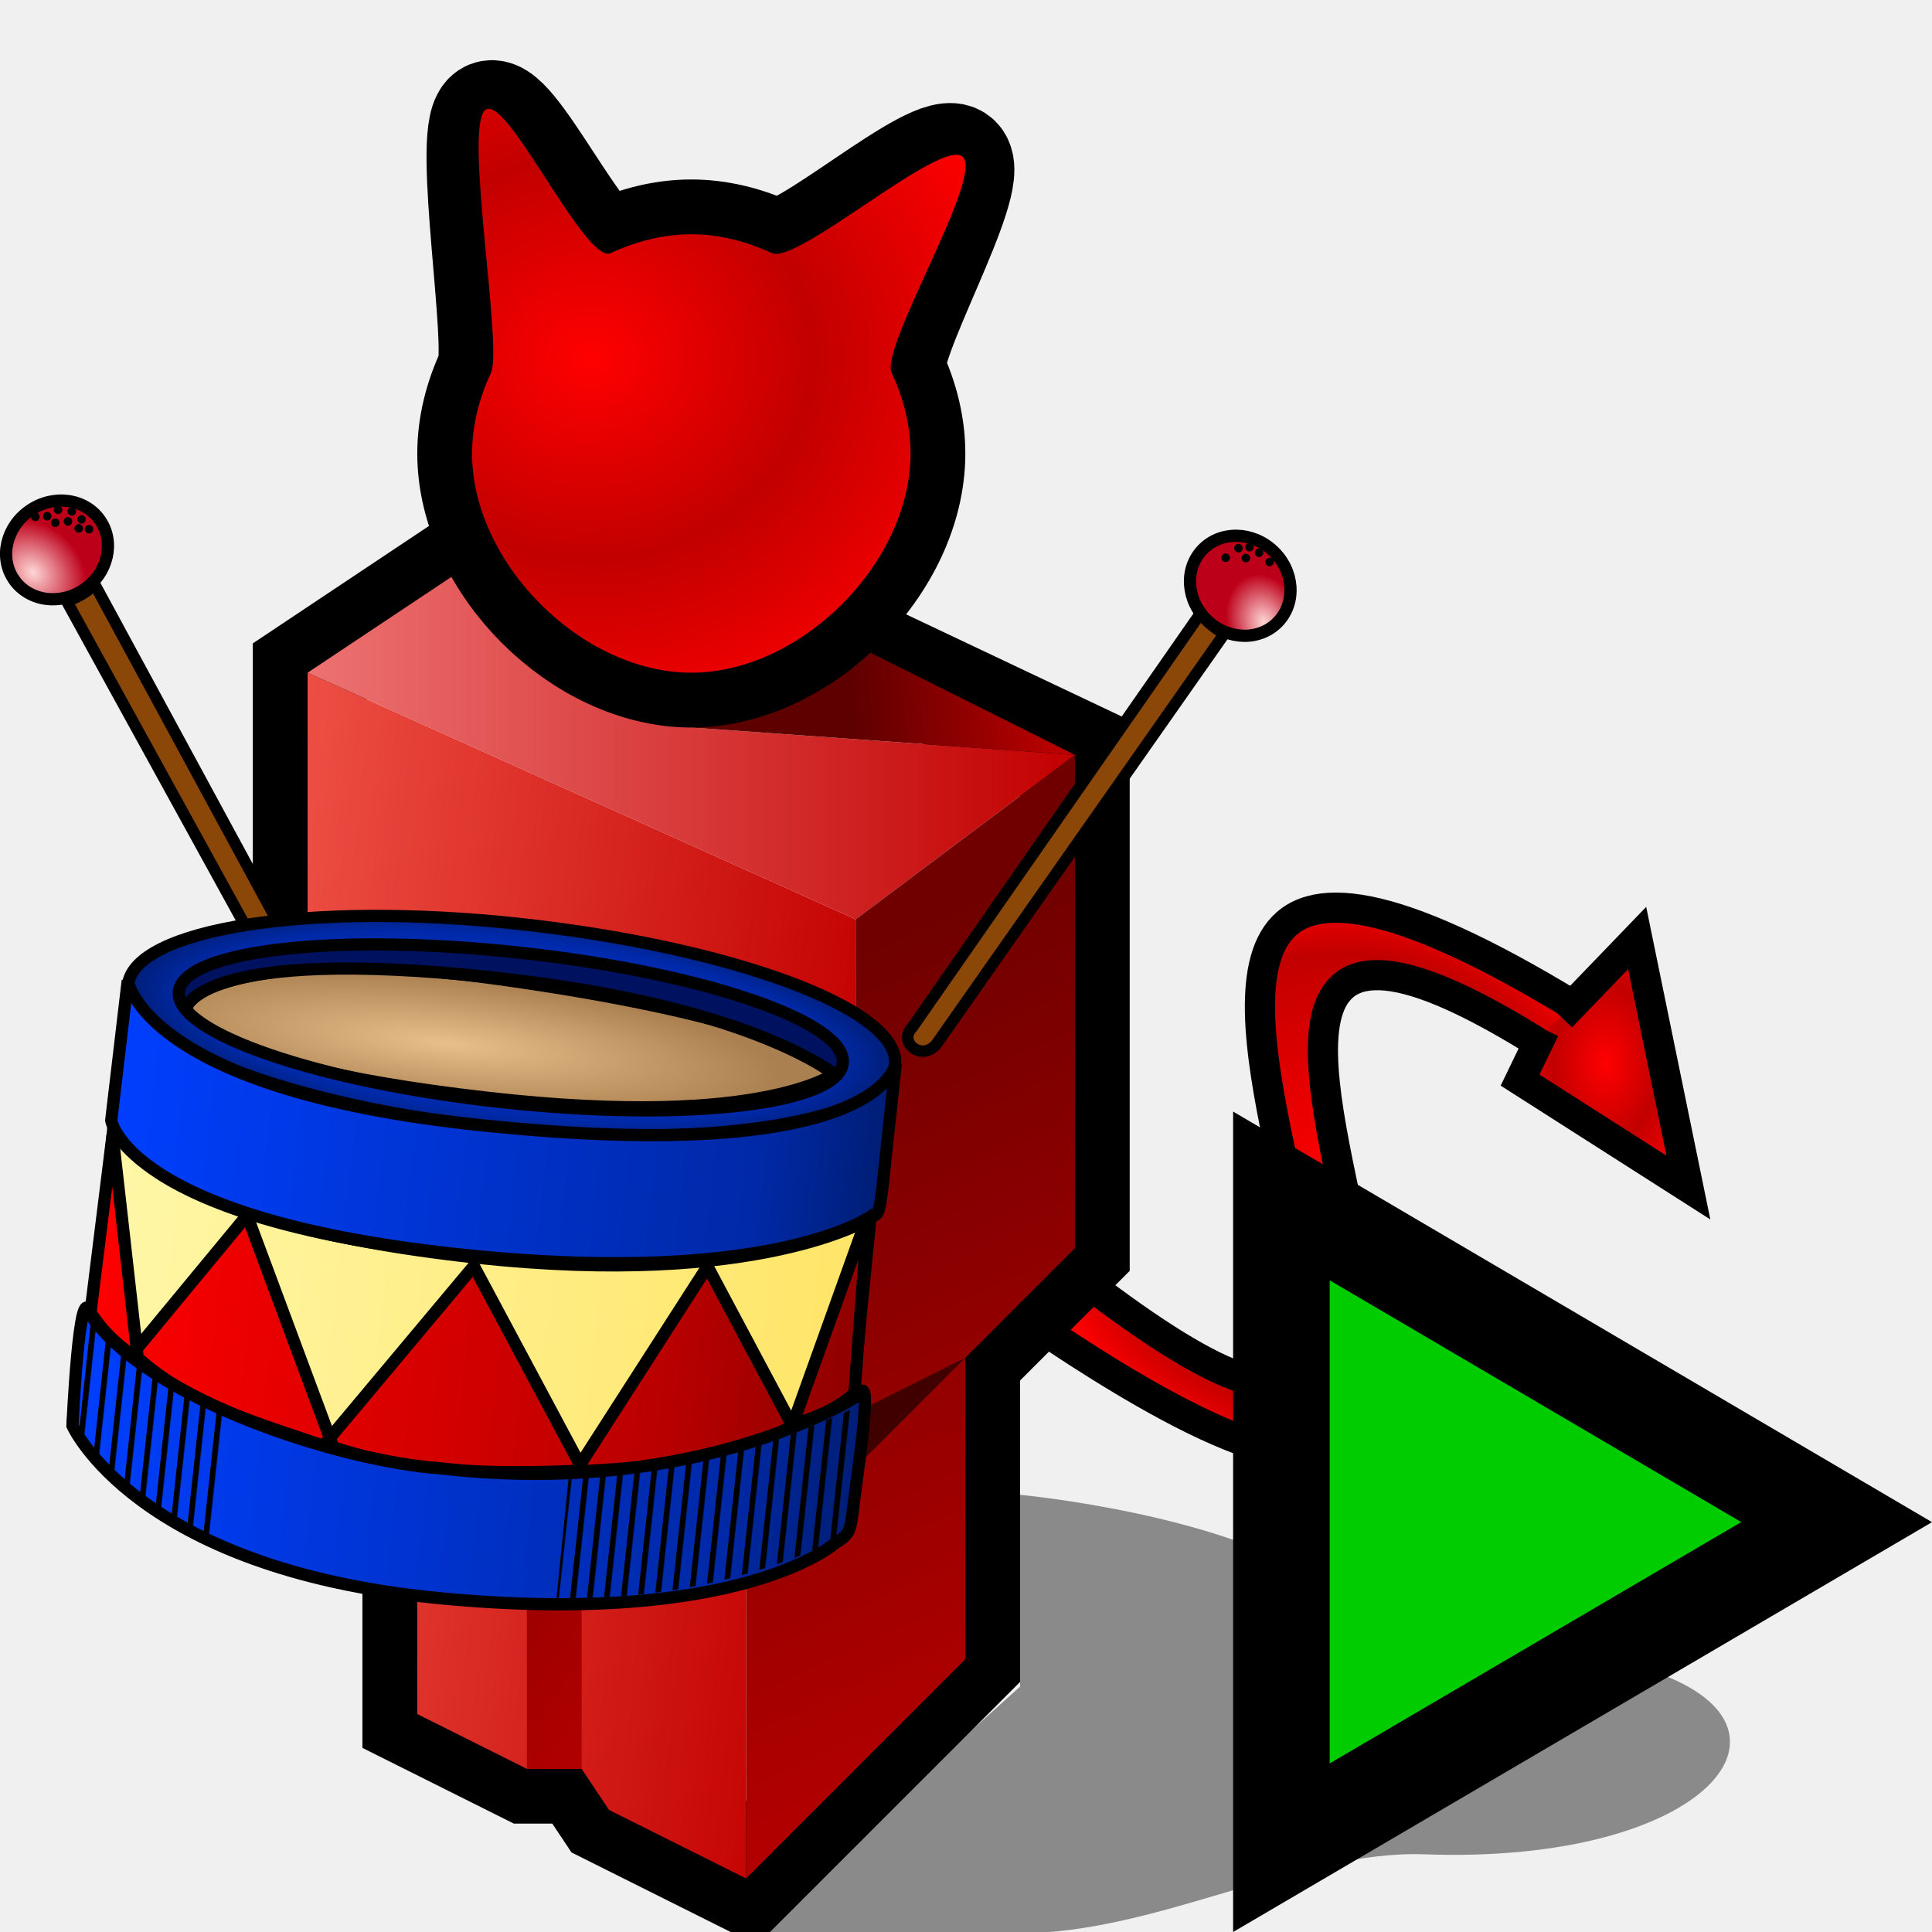
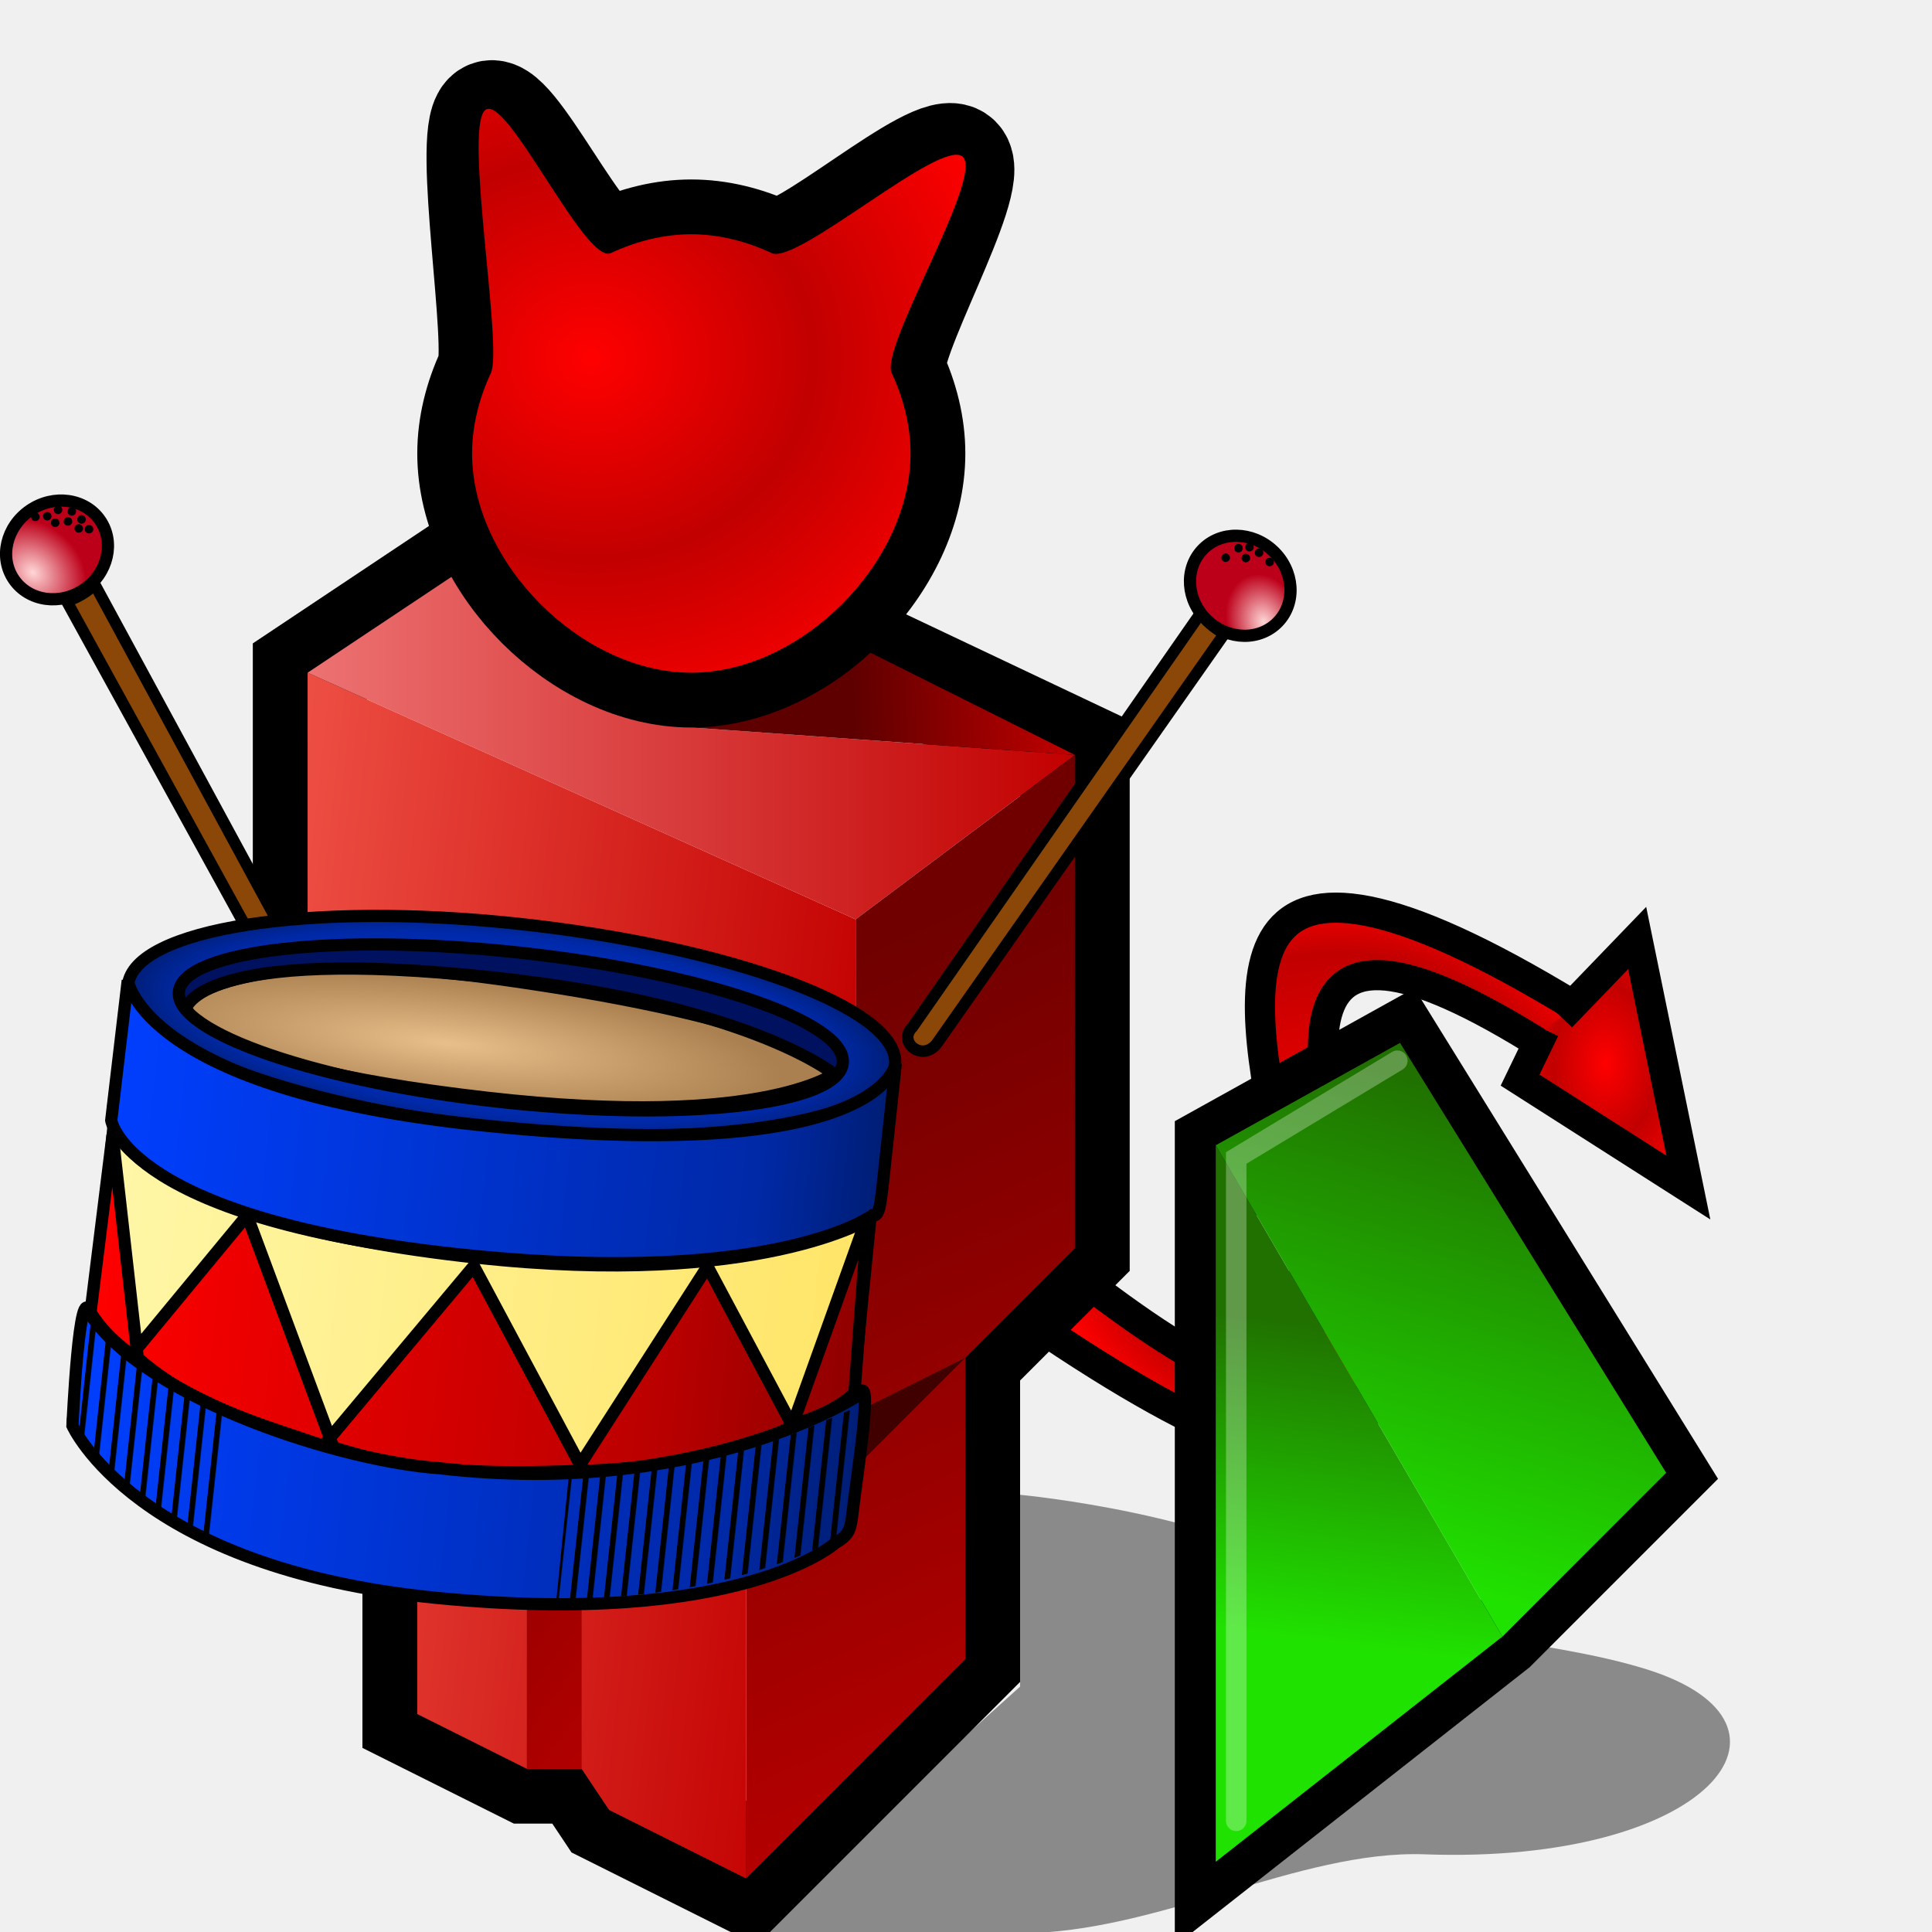
<svg xmlns="http://www.w3.org/2000/svg" xmlns:xlink="http://www.w3.org/1999/xlink" version="1.1" width="64" height="64" color-interpolation="linearRGB" id="svg2">
  <defs id="defs60">
    <linearGradient y2="-8.05" x2="116.61" y1="-57.07" x1="73.74" gradientUnits="userSpaceOnUse" id="gradient0" gradientTransform="matrix(0.9077423,0,0,0.9077423,3.409234,5.944491)">
      <stop id="stop11" stop-color="#ffdb97" offset="0" style="stop-color:#ff6f5f;stop-opacity:1" />
      <stop id="stop13" stop-color="#fcaf29" offset="1" style="stop-color:#c20000;stop-opacity:1" />
    </linearGradient>
    <linearGradient y2="-51.95" x2="-24.83" y1="-33.98" x1="-43.97" gradientUnits="userSpaceOnUse" id="gradient1" gradientTransform="matrix(0.9077423,0,0,0.9077423,3.409234,5.944491)">
      <stop id="stop18" stop-color="#fff7ea" offset="0" style="stop-color:#ed7272;stop-opacity:1" />
      <stop id="stop20" stop-color="#fdd17b" offset="0.996" style="stop-color:#c20000;stop-opacity:1" />
    </linearGradient>
    <linearGradient y2="-45.97" x2="75.84" y1="-52.61" x1="54.23" gradientUnits="userSpaceOnUse" id="gradient2" gradientTransform="matrix(0.9077423,0,0,0.9077423,3.409234,5.944491)">
      <stop id="stop25" stop-color="#c85805" offset="0" style="stop-color:#700000;stop-opacity:1" />
      <stop id="stop27" stop-color="#f06306" offset="1" style="stop-color:#c20000;stop-opacity:1" />
    </linearGradient>
    <linearGradient y2="-64" x2="39.07" y1="-64" x1="28.92" gradientUnits="userSpaceOnUse" id="gradient3" gradientTransform="matrix(0.9077423,0,0,0.9077423,3.409234,5.944491)">
      <stop id="stop34" stop-color="#c85804" offset="0" style="stop-color:#5e0000;stop-opacity:1" />
      <stop id="stop36" stop-color="#dc952f" offset="1" style="stop-color:#c20000;stop-opacity:1" />
    </linearGradient>
    <radialGradient gradientTransform="matrix(0.214318,0,0,0.210687,23.9469,11.73135)" r="64" cy="0" cx="0" gradientUnits="userSpaceOnUse" id="gradient4">
      <stop id="stop43" stop-color="#f2f2f2" offset="0" style="stop-color:#ff0000;stop-opacity:1" />
      <stop id="stop45" stop-color="#bca184" offset="1" style="stop-color:#c20000;stop-opacity:1" />
      <stop id="stop47" stop-color="#7d7a7a" offset="0.674" style="stop-color:#ff0000;stop-opacity:1" />
    </radialGradient>
    <linearGradient y2="-45.97" x2="75.84" y1="-52.61" x1="54.23" gradientUnits="userSpaceOnUse" id="gradient5" gradientTransform="matrix(0.9077423,0,0,0.9077423,3.409234,5.944491)">
      <stop id="stop52" stop-color="#c85805" offset="0" style="stop-color:#9b0000;stop-opacity:1" />
      <stop id="stop54" stop-color="#f06306" offset="1" style="stop-color:#c20000;stop-opacity:1" />
    </linearGradient>
    <linearGradient id="linearGradient6777">
      <stop id="stop6779" offset="0" style="stop-color:#ffd6d6;stop-opacity:1" />
      <stop id="stop6781" offset="1" style="stop-color:#bd001a;stop-opacity:1" />
    </linearGradient>
    <linearGradient id="linearGradient6769">
      <stop id="stop6771" offset="0" style="stop-color:#fff7a8;stop-opacity:1" />
      <stop id="stop6773" offset="1" style="stop-color:#ffe567;stop-opacity:1" />
    </linearGradient>
    <linearGradient id="linearGradient6751">
      <stop id="stop6753" offset="0" style="stop-color:#e8be8a;stop-opacity:1" />
      <stop id="stop6755" offset="1" style="stop-color:#aa8050;stop-opacity:1" />
    </linearGradient>
    <linearGradient id="linearGradient6733">
      <stop id="stop6735" offset="0" style="stop-color:#003fff;stop-opacity:1;" />
      <stop style="stop-color:#0029a7;stop-opacity:1;" offset="0.833" id="stop6741" />
      <stop id="stop6737" offset="1" style="stop-color:#001d72;stop-opacity:1" />
    </linearGradient>
    <linearGradient id="linearGradient6659">
      <stop id="stop6661" offset="0" style="stop-color:#ff0000;stop-opacity:1;" />
      <stop style="stop-color:#ba0000;stop-opacity:1;" offset="0.745" id="stop6667" />
      <stop id="stop6663" offset="1" style="stop-color:#8e0000;stop-opacity:1" />
    </linearGradient>
    <pattern patternTransform="matrix(0.1847371,0.01991805,-0.07633863,0.7080301,0.3592016,16.03776)" id="pattern6486" xlink:href="#Strips1_2" />
    <pattern patternUnits="userSpaceOnUse" width="3" height="1" patternTransform="translate(0,0) scale(10,10)" id="Strips1_2">
      <rect style="fill:black;stroke:none" x="0" y="-0.5" width="1" height="2" id="rect5004" />
    </pattern>
    <pattern patternTransform="matrix(0.1847371,0.01991805,-0.07633863,0.7080301,16.83023,19.65496)" id="pattern6486-8" xlink:href="#Strips1_2-2" />
    <pattern patternUnits="userSpaceOnUse" width="3" height="1" patternTransform="translate(0,0) scale(10,10)" id="Strips1_2-2">
      <rect style="fill:black;stroke:none" x="0" y="-0.5" width="1" height="2" id="rect5004-1" />
    </pattern>
    <pattern patternTransform="matrix(0.1847371,0.01991805,-0.07633863,0.7080301,1.697899,5.637421)" id="pattern6486-9" xlink:href="#Strips1_2-6" />
    <pattern patternUnits="userSpaceOnUse" width="3" height="1" patternTransform="translate(0,0) scale(10,10)" id="Strips1_2-6">
      <rect style="fill:black;stroke:none" x="0" y="-0.5" width="1" height="2" id="rect5004-4" />
    </pattern>
    <pattern patternTransform="matrix(0.1847371,0.01991805,-0.07633863,0.7080301,17.71024,8.986388)" id="pattern6486-8-4" xlink:href="#Strips1_2-2-5" />
    <pattern patternUnits="userSpaceOnUse" width="3" height="1" patternTransform="translate(0,0) scale(10,10)" id="Strips1_2-2-5">
      <rect style="fill:black;stroke:none" x="0" y="-0.5" width="1" height="2" id="rect5004-1-1" />
    </pattern>
    <linearGradient gradientUnits="userSpaceOnUse" y2="298.826" x2="342.847" y1="298.826" x1="274.988" id="linearGradient6665" xlink:href="#linearGradient6659" gradientTransform="matrix(0.378769,0.04083825,-0.04083825,0.378769,-82.36273,-81.90552)" />
    <linearGradient gradientUnits="userSpaceOnUse" y2="282.768" x2="343.352" y1="282.768" x1="274.987" id="linearGradient6739" xlink:href="#linearGradient6733" gradientTransform="matrix(0.378769,0.04083825,-0.04083825,0.378769,-82.36273,-81.90552)" />
    <linearGradient gradientUnits="userSpaceOnUse" y2="311.827" x2="343.934" y1="311.827" x1="274.231" id="linearGradient6749" xlink:href="#linearGradient6733" gradientTransform="matrix(0.378769,0.04083825,-0.04083825,0.378769,-82.36273,-81.90552)" />
    <radialGradient gradientUnits="userSpaceOnUse" gradientTransform="matrix(0.378769,0.04083825,-0.00802277,0.07441008,-91.34919,1.442601)" r="29.245" fy="278.347" fx="303.858" cy="278.347" cx="303.858" id="radialGradient6757" xlink:href="#linearGradient6751" />
    <radialGradient gradientUnits="userSpaceOnUse" gradientTransform="matrix(0.378769,0.04083825,-0.01134993,0.105269,-90.40314,-7.33192)" r="34.062" fy="272.664" fx="309.237" cy="272.664" cx="309.237" id="radialGradient6767" xlink:href="#linearGradient6733" />
    <linearGradient gradientUnits="userSpaceOnUse" y2="298.444" x2="342.723" y1="298.444" x1="275.24" id="linearGradient6775" xlink:href="#linearGradient6769" gradientTransform="matrix(0.378769,0.04083825,-0.04083825,0.378769,-82.36273,-81.90552)" />
    <radialGradient gradientUnits="userSpaceOnUse" gradientTransform="matrix(6.6216213e-4,0.3361536,-0.4109731,8.0954586e-4,106.3912,-79.90419)" r="4.703" fy="272.006" fx="297.239" cy="272.006" cx="297.239" id="radialGradient6783" xlink:href="#linearGradient6777" />
    <radialGradient gradientUnits="userSpaceOnUse" gradientTransform="matrix(-0.1508175,0.3072415,-0.2338971,-0.1148145,91.25066,-12.11505)" r="4.698" fy="322.517" fx="265.616" cy="322.517" cx="265.616" id="radialGradient6791" xlink:href="#linearGradient6777" />
    <radialGradient xlink:href="#linearGradient7702" id="radialGradient9116-9" cx="48.437" cy="39.128" fx="48.437" fy="39.128" r="10.151" gradientTransform="matrix(1,0,0,0.9416091,0,2.284701)" gradientUnits="userSpaceOnUse" />
    <linearGradient id="linearGradient7702">
      <stop id="stop7704" offset="0" style="stop-color:#ff0000;stop-opacity:1" />
      <stop style="stop-color:#c20000;stop-opacity:1" offset="0.791" id="stop7706" />
      <stop id="stop7708" offset="1" style="stop-color:#ff0000;stop-opacity:1" />
    </linearGradient>
    <linearGradient xlink:href="#linearGradient7676" id="linearGradient7682" x1="4.017" y1="39.108" x2="32.457" y2="42.254" gradientUnits="userSpaceOnUse" />
    <linearGradient id="linearGradient7676">
      <stop style="stop-color:#ff6f5f;stop-opacity:1" offset="0" id="stop7678" />
      <stop style="stop-color:#c20000;stop-opacity:1" offset="1" id="stop7680" />
    </linearGradient>
    <linearGradient xlink:href="#linearGradient7666" id="linearGradient7672" x1="14.302" y1="23.645" x2="39.719" y2="23.645" gradientUnits="userSpaceOnUse" />
    <linearGradient id="linearGradient7666">
      <stop style="stop-color:#ed7272;stop-opacity:1" offset="0" id="stop7668" />
      <stop style="stop-color:#c20000;stop-opacity:1" offset="1" id="stop7670" />
    </linearGradient>
    <linearGradient xlink:href="#linearGradient7692" id="linearGradient7698" x1="29.431" y1="32.968" x2="42.744" y2="62.129" gradientUnits="userSpaceOnUse" />
    <linearGradient id="linearGradient7692">
      <stop style="stop-color:#700000;stop-opacity:1;" offset="0" id="stop7694" />
      <stop style="stop-color:#c20000;stop-opacity:1" offset="1" id="stop7696" />
    </linearGradient>
    <linearGradient xlink:href="#linearGradient7712" id="linearGradient7718" x1="32.335" y1="23.555" x2="39.719" y2="23.192" gradientUnits="userSpaceOnUse" />
    <linearGradient id="linearGradient7712">
      <stop style="stop-color:#5e0000;stop-opacity:1;" offset="0" id="stop7714" />
      <stop style="stop-color:#c20000;stop-opacity:1" offset="1" id="stop7716" />
    </linearGradient>
    <linearGradient xlink:href="#linearGradient7740" id="linearGradient7746" x1="21.564" y1="51.785" x2="29.309" y2="57.231" gradientUnits="userSpaceOnUse" />
    <linearGradient id="linearGradient7740">
      <stop style="stop-color:#9b0000;stop-opacity:1" offset="0" id="stop7742" />
      <stop style="stop-color:#c20000;stop-opacity:1" offset="1" id="stop7744" />
    </linearGradient>
    <radialGradient xlink:href="#Cabeza-7" id="radialGradient9108-8" cx="57.296" cy="35.218" fx="57.296" fy="35.218" r="3.473" gradientTransform="matrix(1,0,0,1.490865,0,-17.28744)" gradientUnits="userSpaceOnUse" />
    <linearGradient id="Cabeza-7">
      <stop style="stop-color:#ff0000;stop-opacity:1" offset="0" id="stop7570" />
      <stop id="stop7584" offset="0.5" style="stop-color:#c20000;stop-opacity:1" />
      <stop style="stop-color:#ff0000;stop-opacity:1" offset="1" id="stop7572" />
    </linearGradient>
    <radialGradient xlink:href="#Cabeza-7" id="radialGradient7576" cx="23.689" cy="11.991" fx="23.689" fy="11.991" r="8.175" gradientTransform="matrix(1.799259,0,0,1.630871,-18.93343,-7.700512)" gradientUnits="userSpaceOnUse" />
+     <linearGradient id="linearGradient7516">
+       <stop id="stop7518" offset="0" style="stop-color:#20e200;stop-opacity:1;" />
+       <stop id="stop7520" offset="1" style="stop-color:#207100;stop-opacity:1" />
+     </linearGradient>
+     <linearGradient gradientUnits="userSpaceOnUse" y2="24.11" x2="33.91" y1="39.402" x1="31.954" id="linearGradient7522" xlink:href="#linearGradient7516" />
+     <linearGradient gradientUnits="userSpaceOnUse" y2="15.027" x2="47.053" y1="37.492" x1="40.48" id="linearGradient7530" xlink:href="#linearGradient7516" />
  </defs>
  <g transform="translate(-4.111656,4.7875141e-4)" id="g7750">
    <path id="path7606-3" d="m 38.923,41.555 c 21.55,17.254 -7.796,-24.643 19.135,-7.101 l -0.212,1.957 C 34.235,19.624 63.649,60.788 38.799,44.134 Z" style="fill:url(#radialGradient9116-9);fill-opacity:1;fill-rule:evenodd;stroke:#000000;stroke-width:1px;stroke-linecap:butt;stroke-linejoin:miter;stroke-opacity:1" />
    <path style="fill:#010101;fill-opacity:0.424" d="m 28.826,64.04 c 0,0 4.539,0 9.077,0 4.539,0 9.259,-2.76 13.389,-2.614 9.413,0.345 13.162,-4.312 7.371,-6.127 -3.477,-1.089 -8.052,-1.017 -10.666,-2.832 -3.331,-2.324 -10.094,-2.95 -10.094,-2.95 l 0,6.354 -9.077,8.17 z" id="path6-1" />
    <path style="fill:none;stroke:#000000;stroke-width:3.631" d="m 14.302,22.284 0,15.432 3.631,3.631 0,15.432 3.631,1.815 1.815,0 0.908,1.362 4.539,2.269 7.262,-7.262 0,-9.985 3.631,-3.631 0,-16.339 -17.247,-8.17 -8.17,5.446 z" id="path8-3" />
    <path style="fill:url(#linearGradient7682);fill-opacity:1" d="m 14.302,22.284 0,15.432 3.631,3.631 0,15.432 3.631,1.815 1.815,0 0.908,1.362 4.539,2.269 0,-15.432 3.631,0 0,-16.339 -18.155,-8.17 z" id="path15-2" />
    <path style="fill:url(#linearGradient7672);fill-opacity:1" d="m 14.302,22.284 18.155,8.17 7.262,-5.446 -12.708,-0.908 5.437,-2.732 -9.976,-4.53 -8.17,5.446 z" id="path22-4" />
    <path style="fill:url(#linearGradient7698);fill-opacity:1" d="m 32.457,46.793 -3.631,0 0,15.432 7.262,-7.262 0,-9.985 3.631,-3.631 0,-16.339 -7.262,5.446 0,16.339 z" id="path29-4" />
    <path style="fill:#400000;fill-opacity:1" d="m 28.826,46.793 0,5.446 7.262,-7.262 -3.631,1.815 -3.631,0 z" id="path31-6" />
    <path style="fill:url(#linearGradient7718);fill-opacity:1" d="m 27.011,24.099 12.708,0.908 -7.262,-3.631 -5.446,2.723 z" id="path38-0" />
    <path style="fill:none;stroke:#000000;stroke-width:3.631" d="m 27.011,7.76 c -0.908,0 -1.815,0.227 -2.666,0.624 -0.851,0.397 -3.392,-5.199 -4.072,-4.518 -0.681,0.681 0.498,7.639 0.101,8.49 -0.397,0.851 -0.624,1.759 -0.624,2.666 0,3.631 3.631,7.262 7.262,7.262 3.631,0 7.262,-3.631 7.262,-7.262 0,-0.908 -0.227,-1.815 -0.624,-2.666 C 33.251,11.504 36.485,5.985 35.804,5.304 35.123,4.623 30.528,8.781 29.677,8.384 28.826,7.987 27.918,7.76 27.011,7.76 Z" id="path40-9" />
    <path style="fill:url(#linearGradient7746);fill-opacity:1" d="m 21.564,58.594 1.815,0 0,-12.708 -1.815,-0.908 0,13.616 z" id="path56-0" />
    <path id="path7608-7" d="m 55.277,34.102 -0.81,1.678 5.574,3.558 -1.696,-8.266 -2.52,2.616" style="fill:url(#radialGradient9108-8);fill-opacity:1;fill-rule:evenodd;stroke:#000000;stroke-width:1px;stroke-linecap:butt;stroke-linejoin:miter;stroke-opacity:1" />
    <path id="path7552" d="m 27.011,7.76 c -0.908,0 -1.815,0.227 -2.666,0.624 -0.851,0.397 -3.494,-5.405 -4.175,-4.724 -0.681,0.681 0.601,7.844 0.204,8.695 -0.397,0.851 -0.624,1.759 -0.624,2.666 0,3.631 3.631,7.262 7.262,7.262 3.631,0 7.262,-3.631 7.262,-7.262 0,-0.908 -0.227,-1.815 -0.624,-2.666 C 33.251,11.504 36.69,5.882 36.01,5.201 35.329,4.52 30.528,8.781 29.677,8.384 28.826,7.987 27.918,7.76 27.011,7.76 Z" style="fill:url(#radialGradient7576);fill-opacity:1" />
  </g>
  <g id="g6914" transform="matrix(-0.7325525,0.6807106,-0.6807106,-0.7325525,46.20168,60.89133)">
    <path id="path4235-2" d="m -22.908,33.771 a 1.732,1.587 86.281 0 1 -1.472,1.831 1.732,1.587 86.281 0 1 -1.696,-1.625 1.732,1.587 86.281 0 1 1.472,-1.831 1.732,1.587 86.281 0 1 1.696,1.625 z" style="color:#000000;display:inline;overflow:visible;visibility:visible;opacity:1;fill:url(#radialGradient6791);fill-opacity:1;fill-rule:nonzero;stroke:#000000;stroke-width:0.405;stroke-linecap:round;stroke-linejoin:bevel;stroke-miterlimit:4;stroke-dasharray:none;stroke-dashoffset:0;stroke-opacity:1;marker:none;enable-background:accumulate" />
    <path id="path4171-7" d="m -6.586,30.556 c 0.699,-0.022 0.563,-1.055 -0.199,-0.953 L -23.023,33.068 c 0.121,0.404 0.164,0.777 0.109,1.034 z" style="fill:#8a4708;fill-opacity:1;fill-rule:evenodd;stroke:#000000;stroke-width:0.381px;stroke-linecap:butt;stroke-linejoin:miter;stroke-opacity:1" />
    <path id="path6560-3" d="m -25.6,33.803 a 0.142,0.142 0 0 1 -0.156,0.126 0.142,0.142 0 0 1 -0.126,-0.156 0.142,0.142 0 0 1 0.156,-0.126 0.142,0.142 0 0 1 0.126,0.156 z" style="color:#000000;display:inline;overflow:visible;visibility:visible;opacity:1;fill:#000000;fill-opacity:1;fill-rule:nonzero;stroke:none;stroke-width:1.063;stroke-linecap:round;stroke-linejoin:bevel;stroke-miterlimit:4;stroke-dasharray:none;stroke-dashoffset:0;stroke-opacity:1;marker:none;enable-background:accumulate" />
    <path id="path6560-34" d="m -25.553,34.267 a 0.142,0.142 0 0 1 -0.156,0.126 0.142,0.142 0 0 1 -0.126,-0.156 0.142,0.142 0 0 1 0.156,-0.126 0.142,0.142 0 0 1 0.126,0.156 z" style="color:#000000;display:inline;overflow:visible;visibility:visible;opacity:1;fill:#000000;fill-opacity:1;fill-rule:nonzero;stroke:none;stroke-width:1.063;stroke-linecap:round;stroke-linejoin:bevel;stroke-miterlimit:4;stroke-dasharray:none;stroke-dashoffset:0;stroke-opacity:1;marker:none;enable-background:accumulate" />
    <path id="path6560-4" d="m -25.156,34.842 a 0.142,0.142 0 0 1 -0.156,0.126 0.142,0.142 0 0 1 -0.126,-0.156 0.142,0.142 0 0 1 0.156,-0.126 0.142,0.142 0 0 1 0.126,0.156 z" style="color:#000000;display:inline;overflow:visible;visibility:visible;opacity:1;fill:#000000;fill-opacity:1;fill-rule:nonzero;stroke:none;stroke-width:1.063;stroke-linecap:round;stroke-linejoin:bevel;stroke-miterlimit:4;stroke-dasharray:none;stroke-dashoffset:0;stroke-opacity:1;marker:none;enable-background:accumulate" />
    <path id="path6560-32" d="m -24.63,34.899 a 0.142,0.142 0 0 1 -0.156,0.126 0.142,0.142 0 0 1 -0.126,-0.156 0.142,0.142 0 0 1 0.156,-0.126 0.142,0.142 0 0 1 0.126,0.156 z" style="color:#000000;display:inline;overflow:visible;visibility:visible;opacity:1;fill:#000000;fill-opacity:1;fill-rule:nonzero;stroke:none;stroke-width:1.063;stroke-linecap:round;stroke-linejoin:bevel;stroke-miterlimit:4;stroke-dasharray:none;stroke-dashoffset:0;stroke-opacity:1;marker:none;enable-background:accumulate" />
    <path id="path6560-15" d="m -25.446,34.618 a 0.142,0.142 0 0 1 -0.156,0.126 0.142,0.142 0 0 1 -0.126,-0.156 0.142,0.142 0 0 1 0.156,-0.126 0.142,0.142 0 0 1 0.126,0.156 z" style="color:#000000;display:inline;overflow:visible;visibility:visible;opacity:1;fill:#000000;fill-opacity:1;fill-rule:nonzero;stroke:none;stroke-width:1.063;stroke-linecap:round;stroke-linejoin:bevel;stroke-miterlimit:4;stroke-dasharray:none;stroke-dashoffset:0;stroke-opacity:1;marker:none;enable-background:accumulate" />
    <path id="path6560-157" d="m -25.112,34.436 a 0.142,0.142 0 0 1 -0.156,0.126 0.142,0.142 0 0 1 -0.126,-0.156 0.142,0.142 0 0 1 0.156,-0.126 0.142,0.142 0 0 1 0.126,0.156 z" style="color:#000000;display:inline;overflow:visible;visibility:visible;opacity:1;fill:#000000;fill-opacity:1;fill-rule:nonzero;stroke:none;stroke-width:1.063;stroke-linecap:round;stroke-linejoin:bevel;stroke-miterlimit:4;stroke-dasharray:none;stroke-dashoffset:0;stroke-opacity:1;marker:none;enable-background:accumulate" />
  </g>
  <g id="g6900" transform="matrix(-0.7284108,-0.6851407,0.6851407,-0.7284108,-16.56174,30.14222)">
    <path id="path4235" d="m -3.718,21.665 a 1.587,1.732 12.269 0 1 -1.919,1.355 1.587,1.732 12.269 0 1 -1.183,-2.03 1.587,1.732 12.269 0 1 1.919,-1.355 1.587,1.732 12.269 0 1 1.183,2.03 z" style="color:#000000;display:inline;overflow:visible;visibility:visible;opacity:1;fill:url(#radialGradient6783);fill-opacity:1;fill-rule:nonzero;stroke:#000000;stroke-width:0.405;stroke-linecap:round;stroke-linejoin:bevel;stroke-miterlimit:4;stroke-dasharray:none;stroke-dashoffset:0;stroke-opacity:1;marker:none;enable-background:accumulate" />
    <g style="fill:#8a4708;fill-opacity:1;stroke:#000000;stroke-opacity:1" transform="matrix(0.378769,0.04083825,-0.04083825,0.378769,-107.3803,-94.77884)" id="g4177">
      <path style="fill:#8a4708;fill-opacity:1;fill-rule:evenodd;stroke:#000000;stroke-width:1px;stroke-linecap:butt;stroke-linejoin:miter;stroke-opacity:1" d="m 249.821,262.541 c -1.702,-0.69 -2.472,1.933 -0.536,2.5 l 45.497,9.784 c -0.142,-0.851 0.091,-1.954 0.446,-2.805 z" id="path4171" />
    </g>
    <path id="path6560" d="m -4.468,21.957 a 0.142,0.142 0 0 1 -0.156,0.126 0.142,0.142 0 0 1 -0.126,-0.156 0.142,0.142 0 0 1 0.156,-0.126 0.142,0.142 0 0 1 0.126,0.156 z" style="color:#000000;display:inline;overflow:visible;visibility:visible;opacity:1;fill:#000000;fill-opacity:1;fill-rule:nonzero;stroke:none;stroke-width:1.063;stroke-linecap:round;stroke-linejoin:bevel;stroke-miterlimit:4;stroke-dasharray:none;stroke-dashoffset:0;stroke-opacity:1;marker:none;enable-background:accumulate" />
    <path id="path6560-8" d="m -4.745,22.279 a 0.142,0.142 0 0 1 -0.156,0.126 0.142,0.142 0 0 1 -0.126,-0.156 0.142,0.142 0 0 1 0.156,-0.126 0.142,0.142 0 0 1 0.126,0.156 z" style="color:#000000;display:inline;overflow:visible;visibility:visible;opacity:1;fill:#000000;fill-opacity:1;fill-rule:nonzero;stroke:none;stroke-width:1.063;stroke-linecap:round;stroke-linejoin:bevel;stroke-miterlimit:4;stroke-dasharray:none;stroke-dashoffset:0;stroke-opacity:1;marker:none;enable-background:accumulate" />
    <path id="path6560-0" d="m -4.243,22.334 a 0.142,0.142 0 0 1 -0.156,0.126 0.142,0.142 0 0 1 -0.126,-0.156 0.142,0.142 0 0 1 0.156,-0.126 0.142,0.142 0 0 1 0.126,0.156 z" style="color:#000000;display:inline;overflow:visible;visibility:visible;opacity:1;fill:#000000;fill-opacity:1;fill-rule:nonzero;stroke:none;stroke-width:1.063;stroke-linecap:round;stroke-linejoin:bevel;stroke-miterlimit:4;stroke-dasharray:none;stroke-dashoffset:0;stroke-opacity:1;marker:none;enable-background:accumulate" />
    <path id="path6560-1" d="m -4.127,21.935 a 0.142,0.142 0 0 1 -0.156,0.126 0.142,0.142 0 0 1 -0.126,-0.156 0.142,0.142 0 0 1 0.156,-0.126 0.142,0.142 0 0 1 0.126,0.156 z" style="color:#000000;display:inline;overflow:visible;visibility:visible;opacity:1;fill:#000000;fill-opacity:1;fill-rule:nonzero;stroke:none;stroke-width:1.063;stroke-linecap:round;stroke-linejoin:bevel;stroke-miterlimit:4;stroke-dasharray:none;stroke-dashoffset:0;stroke-opacity:1;marker:none;enable-background:accumulate" />
    <path id="path6560-85" d="m -4.611,22.608 a 0.142,0.142 0 0 1 -0.156,0.126 0.142,0.142 0 0 1 -0.126,-0.156 0.142,0.142 0 0 1 0.156,-0.126 0.142,0.142 0 0 1 0.126,0.156 z" style="color:#000000;display:inline;overflow:visible;visibility:visible;opacity:1;fill:#000000;fill-opacity:1;fill-rule:nonzero;stroke:none;stroke-width:1.063;stroke-linecap:round;stroke-linejoin:bevel;stroke-miterlimit:4;stroke-dasharray:none;stroke-dashoffset:0;stroke-opacity:1;marker:none;enable-background:accumulate" />
    <path id="path6560-6" d="m -3.855,21.65 a 0.142,0.142 0 0 1 -0.156,0.126 0.142,0.142 0 0 1 -0.126,-0.156 0.142,0.142 0 0 1 0.156,-0.126 0.142,0.142 0 0 1 0.126,0.156 z" style="color:#000000;display:inline;overflow:visible;visibility:visible;opacity:1;fill:#000000;fill-opacity:1;fill-rule:nonzero;stroke:none;stroke-width:1.063;stroke-linecap:round;stroke-linejoin:bevel;stroke-miterlimit:4;stroke-dasharray:none;stroke-dashoffset:0;stroke-opacity:1;marker:none;enable-background:accumulate" />
    <path id="path6560-65" d="m -5.026,22.636 a 0.142,0.142 0 0 1 -0.156,0.126 0.142,0.142 0 0 1 -0.126,-0.156 0.142,0.142 0 0 1 0.156,-0.126 0.142,0.142 0 0 1 0.126,0.156 z" style="color:#000000;display:inline;overflow:visible;visibility:visible;opacity:1;fill:#000000;fill-opacity:1;fill-rule:nonzero;stroke:none;stroke-width:1.063;stroke-linecap:round;stroke-linejoin:bevel;stroke-miterlimit:4;stroke-dasharray:none;stroke-dashoffset:0;stroke-opacity:1;marker:none;enable-background:accumulate" />
    <path id="path6560-2" d="m -5.43,22.569 a 0.142,0.142 0 0 1 -0.156,0.126 0.142,0.142 0 0 1 -0.126,-0.156 0.142,0.142 0 0 1 0.156,-0.126 0.142,0.142 0 0 1 0.126,0.156 z" style="color:#000000;display:inline;overflow:visible;visibility:visible;opacity:1;fill:#000000;fill-opacity:1;fill-rule:nonzero;stroke:none;stroke-width:1.063;stroke-linecap:round;stroke-linejoin:bevel;stroke-miterlimit:4;stroke-dasharray:none;stroke-dashoffset:0;stroke-opacity:1;marker:none;enable-background:accumulate" />
    <path id="path6560-9" d="m -5.165,22.355 a 0.142,0.142 0 0 1 -0.156,0.126 0.142,0.142 0 0 1 -0.126,-0.156 0.142,0.142 0 0 1 0.156,-0.126 0.142,0.142 0 0 1 0.126,0.156 z" style="color:#000000;display:inline;overflow:visible;visibility:visible;opacity:1;fill:#000000;fill-opacity:1;fill-rule:nonzero;stroke:none;stroke-width:1.063;stroke-linecap:round;stroke-linejoin:bevel;stroke-miterlimit:4;stroke-dasharray:none;stroke-dashoffset:0;stroke-opacity:1;marker:none;enable-background:accumulate" />
  </g>
  <g id="g6943" transform="translate(-6.691644,0)">
    <path id="path5710" d="m 10.989,32.777 24.771,3.155 c 0.6,-0.481 0.3,-1.14 0.17,-1.578 -0.622,-1.345 -6.511,-3.16 -10.976,-3.651 -8.78,-0.966 -12.434,0.45 -12.434,0.45 -1.114,0.646 -1.312,1.134 -1.53,1.625 z" style="fill:#ffffff;fill-opacity:1;fill-rule:evenodd;stroke:#800080;stroke-width:0.135;stroke-linecap:butt;stroke-linejoin:miter;stroke-miterlimit:4;stroke-dasharray:none;stroke-opacity:1" />
    <path id="path4169" d="m 23.327,32.449 c 9.706,1.361 11.17,3.018 11.17,3.018 0,0 -2.281,1.971 -11.694,0.894 -10.252,-1.173 -9.983,-3.138 -9.983,-3.138 0,0 1.691,-2.01 10.507,-0.774 z" style="fill:url(#radialGradient6757);fill-opacity:1;fill-rule:evenodd;stroke:#000000;stroke-width:0.405;stroke-linecap:butt;stroke-linejoin:miter;stroke-miterlimit:4;stroke-dasharray:none;stroke-opacity:1" />
    <path id="path4167" d="m 12.852,33.407 c 0,0 0.41,-2.079 10.184,-1.026 8.819,0.951 11.445,3.321 11.445,3.321 l 0.576,-0.896 C 35.227,34.04 28.985,31.535 23.18,31.37 17.494,31.209 13.045,30.962 12.204,32.582 Z" style="fill:#00125f;fill-opacity:1;fill-rule:evenodd;stroke:#000000;stroke-width:0.405;stroke-linecap:butt;stroke-linejoin:miter;stroke-miterlimit:4;stroke-dasharray:none;stroke-opacity:1" />
    <path id="path4183" d="m 10.446,37.363 -0.638,6.366 c 0,0 2.478,3.913 12.187,4.991 8.269,0.918 12.953,-2.571 12.953,-2.571 l 0.576,-5.792 c 0,0 -3.674,2.324 -13.059,1.301 C 11.467,40.46 10.446,37.363 10.446,37.363 Z" style="fill:url(#linearGradient6775);fill-opacity:1;fill-rule:evenodd;stroke:#000000;stroke-width:0.405;stroke-linecap:butt;stroke-linejoin:miter;stroke-miterlimit:4;stroke-dasharray:none;stroke-opacity:1" />
    <path id="path4147" d="m 23.877,30.603 c -6.949,-0.749 -12.745,0.159 -12.946,2.028 -0.201,1.869 5.268,3.991 12.216,4.74 6.948,0.749 12.993,-0.228 13.195,-2.097 C 36.544,33.405 30.825,31.352 23.877,30.603 Z m 0.005,0.952 c 6.071,0.655 10.874,2.295 10.728,3.664 -0.147,1.369 -5.19,1.949 -11.263,1.294 -6.073,-0.655 -10.877,-2.296 -10.729,-3.665 0.149,-1.369 5.192,-1.948 11.263,-1.293 z" style="color:#000000;display:inline;overflow:visible;visibility:visible;opacity:1;fill:url(#radialGradient6767);fill-opacity:1;fill-rule:nonzero;stroke:#000000;stroke-width:0.405;stroke-linecap:round;stroke-linejoin:bevel;stroke-miterlimit:4;stroke-dasharray:none;stroke-dashoffset:0;stroke-opacity:1;marker:none;enable-background:accumulate" />
    <path d="m 32.949,47.192 2.49,-6.941 -0.443,5.903 c -0.415,0.375 -0.998,0.731 -2.047,1.037 z m -7.182,1.548 4.361,-6.787 2.817,5.287 c -2.025,1.076 -4.487,1.394 -7.177,1.5 z m -8.322,-0.897 4.942,-5.902 3.624,6.777 c -3.061,0.124 -5.869,0.086 -8.566,-0.875 z m -6.353,-3.007 3.783,-4.576 2.889,7.762 c -2.337,-0.837 -4.8,-1.425 -6.672,-3.187 z m -0.672,-7.233 0.842,7.445 C 10.726,44.637 10.187,44.255 9.69,43.475 Z" style="fill:url(#linearGradient6665);fill-opacity:1;fill-rule:evenodd;stroke:#000000;stroke-width:0.405;stroke-linecap:butt;stroke-linejoin:bevel;stroke-miterlimit:4;stroke-dasharray:none;stroke-opacity:1" id="path4210" />
    <path id="path4181-5" d="m 9.683,43.543 c -0.363,-1.345 -0.591,3.686 -0.591,3.686 0,0 2.099,4.727 12.061,5.703 10.11,0.991 13.211,-1.817 13.211,-1.817 0.434,-0.252 0.488,-0.416 0.552,-0.86 0.155,-1.362 0.756,-5.021 0.191,-4.019 0,0 -5.181,3.408 -13.854,2.401 -3.207,-0.22 -9.66,-2.248 -11.571,-5.094 z" style="fill:url(#linearGradient6749);fill-opacity:1;fill-rule:evenodd;stroke:#000000;stroke-width:0.405;stroke-linecap:butt;stroke-linejoin:miter;stroke-miterlimit:4;stroke-dasharray:none;stroke-opacity:1" />
    <path id="path6480" d="m 9.367,43.362 c 1.687,2.102 3.317,2.57 4.962,3.477 l -0.648,4.104 C 12.086,50.395 10.49,49.329 8.891,47.143 Z" style="fill:url(#pattern6486);fill-opacity:1;fill-rule:evenodd;stroke:none;stroke-width:1px;stroke-linecap:butt;stroke-linejoin:miter;stroke-opacity:1" />
    <path id="path6480-7" d="m 25.546,48.787 c 5.303,-0.024 7.617,-1.417 9.64,-2.211 l -0.371,4.231 c -1.951,0.961 -4.953,2.163 -9.69,2.154 z" style="fill:url(#pattern6486-8);fill-opacity:1;fill-rule:evenodd;stroke:none;stroke-width:1px;stroke-linecap:butt;stroke-linejoin:miter;stroke-opacity:1" />
    <path id="path6480-0" d="m 10.705,32.962 c 1.687,2.102 3.57,2.017 5.215,2.924 l -0.86,4.275 c -1.594,-0.549 -3.232,-1.232 -4.832,-3.418 z" style="fill:url(#pattern6486-9);fill-opacity:1;fill-rule:evenodd;stroke:none;stroke-width:1px;stroke-linecap:butt;stroke-linejoin:miter;stroke-opacity:1" />
    <path id="path6480-7-2" d="m 26.297,37.524 c 5.241,0.55 7.675,-0.153 9.769,-1.617 l -0.371,4.231 c -2.408,0.718 -4.901,1.685 -9.639,1.676 z" style="fill:url(#pattern6486-8-4);fill-opacity:1;fill-rule:evenodd;stroke:none;stroke-width:1px;stroke-linecap:butt;stroke-linejoin:miter;stroke-opacity:1" />
    <path style="fill:url(#linearGradient6739);fill-opacity:1;fill-rule:evenodd;stroke:#000000;stroke-width:0.405;stroke-linecap:butt;stroke-linejoin:miter;stroke-miterlimit:4;stroke-dasharray:none;stroke-opacity:1" d="m 10.924,32.48 -0.548,4.634 c 0,0 0.506,3.346 11.951,4.482 10.108,1.003 13.255,-1.329 13.255,-1.329 0.255,0.068 0.278,-0.487 0.342,-0.931 l 0.443,-4.113 c 0,0 -0.427,3.441 -13.768,2.048 C 11.414,36.102 10.924,32.48 10.924,32.48 Z" id="path6721" />
  </g>
-   <path id="path7812" d="m 42.448,61.208 0,-21.591 18.393,10.805 -18.393,10.786 z" style="overflow:visible;fill:#00cc00;fill-opacity:1;fill-rule:evenodd;stroke:#000000;stroke-width:3.199;stroke-linecap:square;stroke-linejoin:miter;stroke-miterlimit:4;stroke-dasharray:none;stroke-dashoffset:0.7;stroke-opacity:1" />
+   <g style="color-interpolation:linearRGB" id="g7622" transform="matrix(0.6781596,0,0,0.6781596,22.64137,27.76582)">
+     <g id="g4">
+       <path id="path6" d="M 26,50 40,39 48,31 35,10 26,15 Z" style="fill:none;stroke:#000000;stroke-width:4" />
+       <linearGradient y2="9.93" x2="73.7" y1="-12.33" x1="48.21" gradientUnits="userSpaceOnUse" id="gradient0-6">
+         <stop style="stop-color:#20e200;stop-opacity:1" id="stop9" stop-color="#ace2ff" offset="0" />
+         <stop style="stop-color:#6ecd00;stop-opacity:1" id="stop11-7" stop-color="#6ecdff" offset="1" />
+       </linearGradient>
+       <path id="path13" d="M 40,39 26,15 26,50 Z" style="fill:url(#linearGradient7522);fill-opacity:1" />
+       <linearGradient y2="3.72" x2="75.3" y1="-11.79" x1="60.56" gradientUnits="userSpaceOnUse" id="gradient1-5">
+         <stop style="stop-color:#06ff8f;stop-opacity:1" id="stop16" stop-color="#06a5f7" offset="0" />
+         <stop style="stop-color:#069e00;stop-opacity:1" id="stop18-3" stop-color="#069eec" offset="1" />
+       </linearGradient>
+       <path id="path20" d="M 26,15 40,39 48,31 35,10 26,15 Z" style="fill:url(#linearGradient7530);fill-opacity:1" />
+       <linearGradient y2="41.44" x2="-13.94" y1="55.54" x1="-2.21" gradientUnits="userSpaceOnUse" id="gradient2-5">
+         <stop id="stop23" stop-color="#0592da" offset="0" />
+         <stop id="stop25-6" stop-color="#3ebdff" offset="0.992" />
+       </linearGradient>
+       <path id="path29" d="m 27,48 0,-32.38 7.87,-4.75" style="fill:none;stroke:#ffffff;stroke-width:1;stroke-linecap:round;stroke-opacity:0.286" />
+     </g>
+   </g>
</svg>
